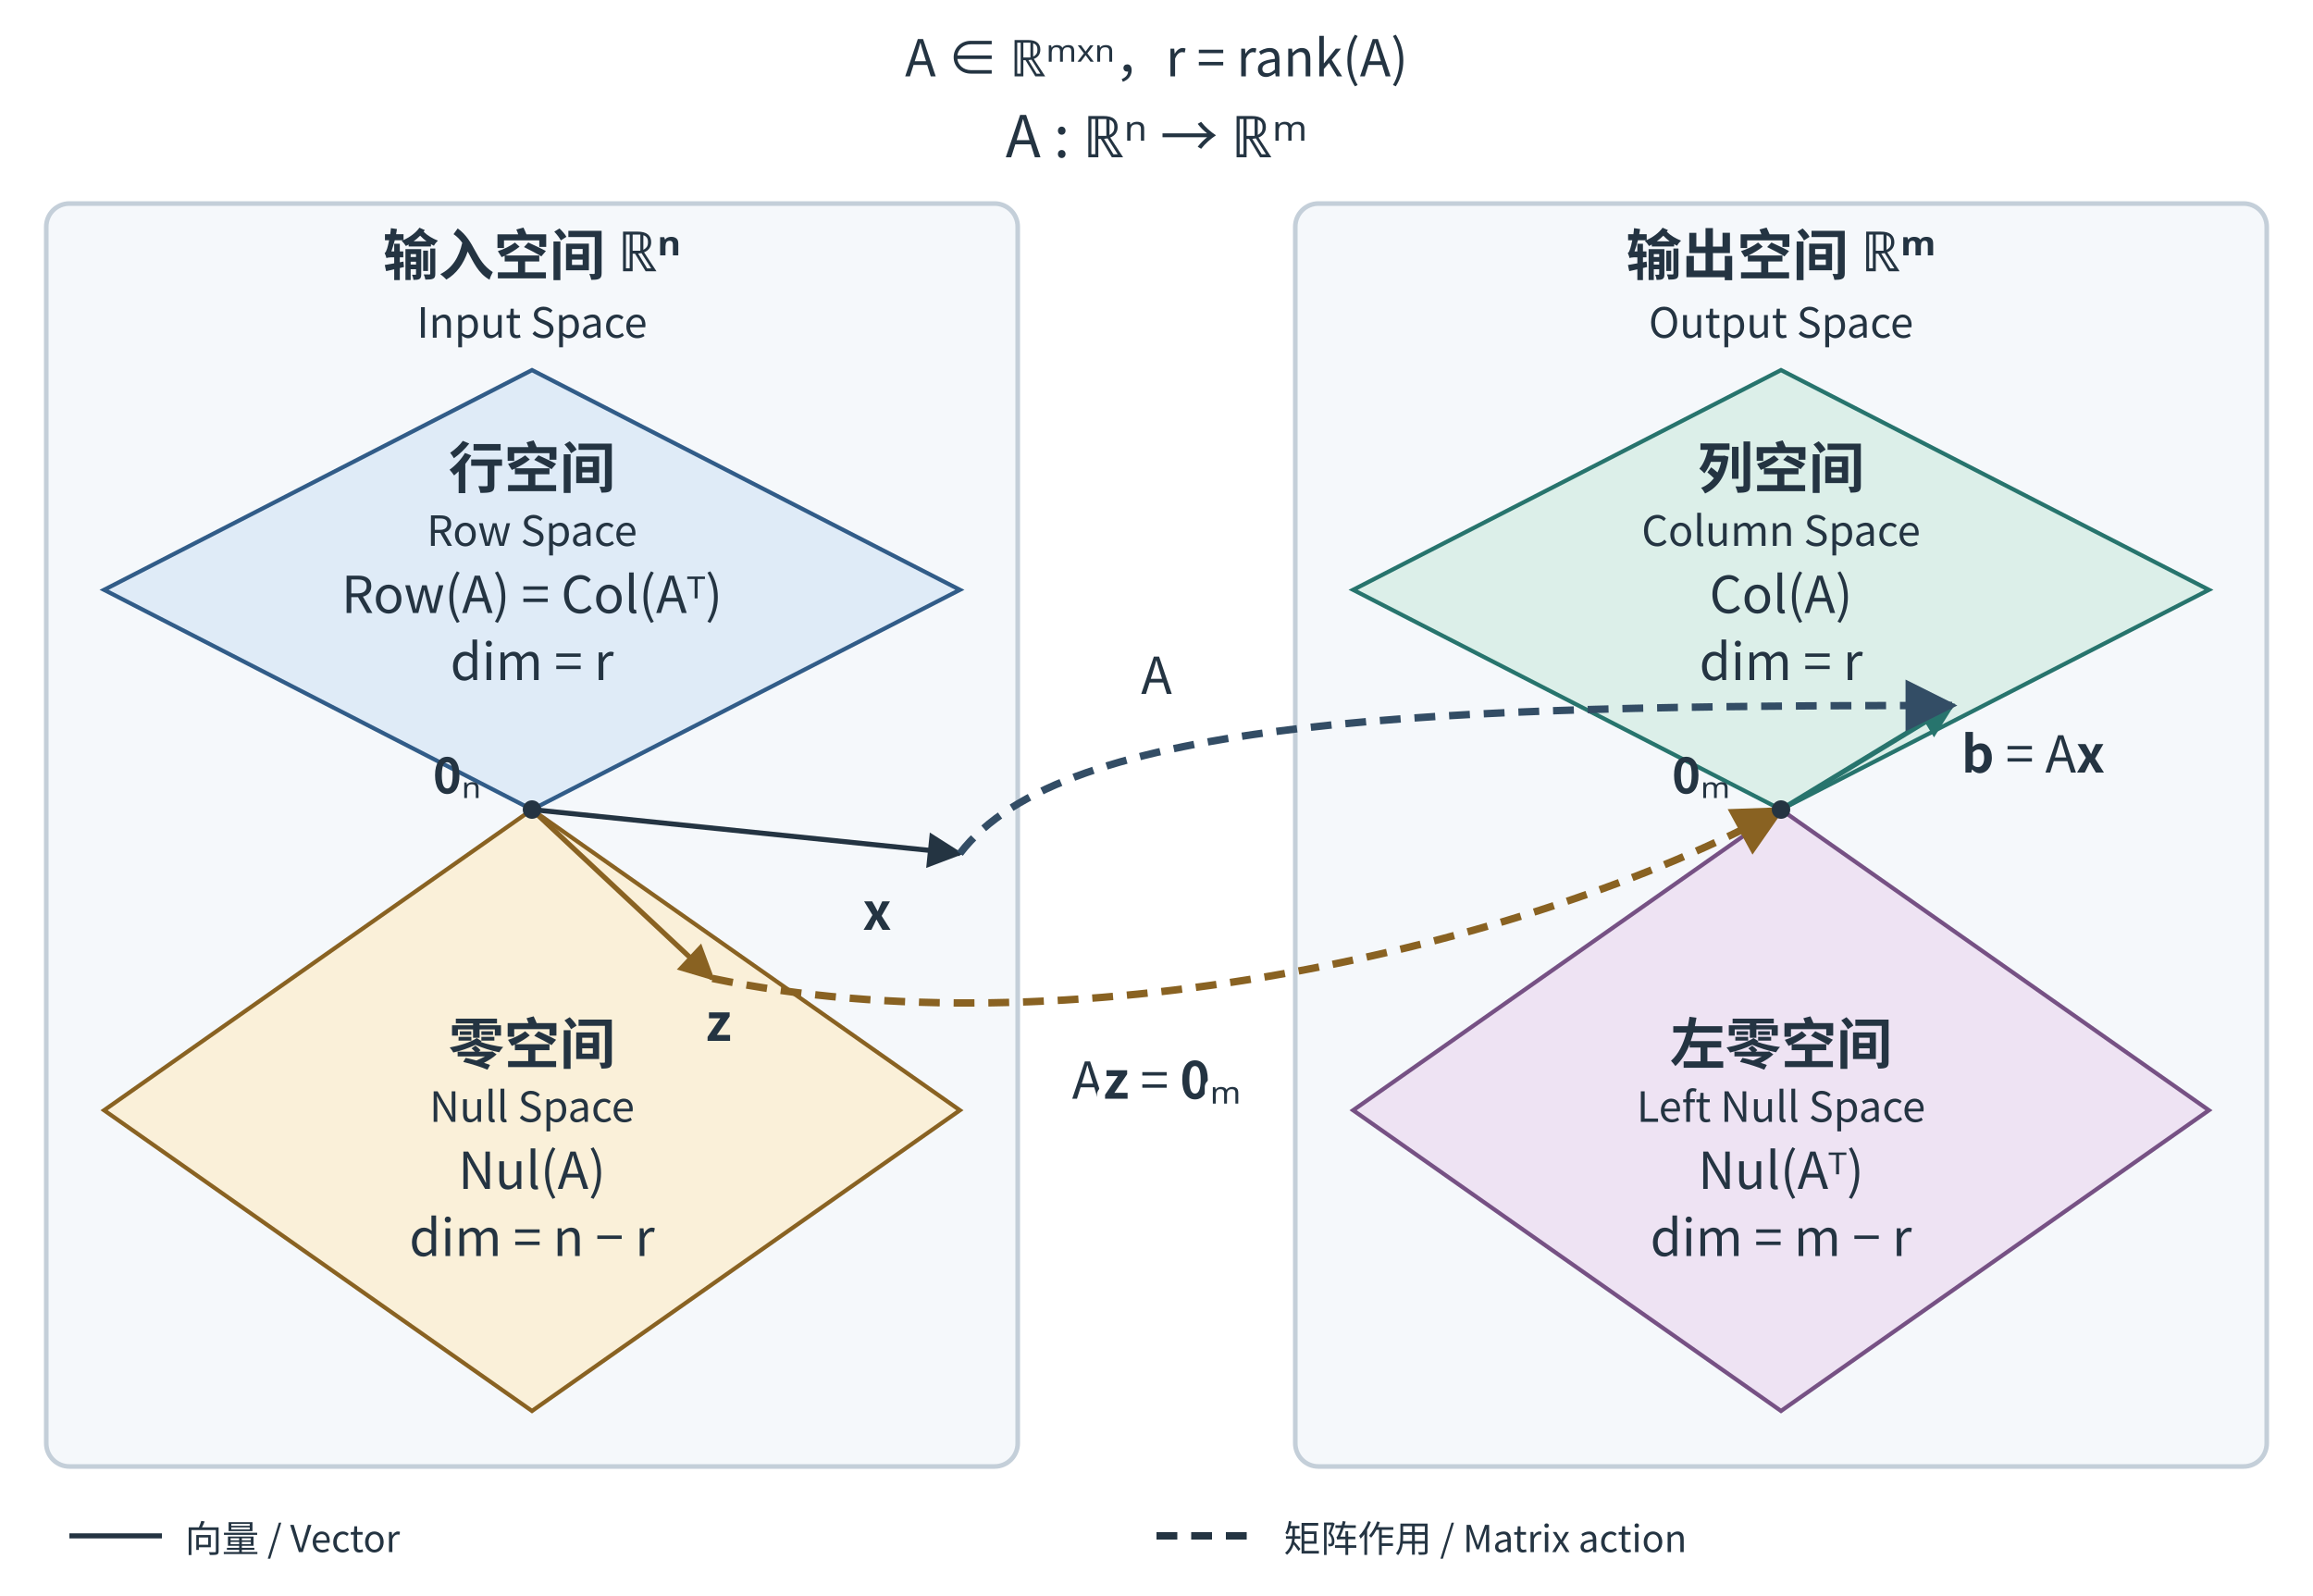
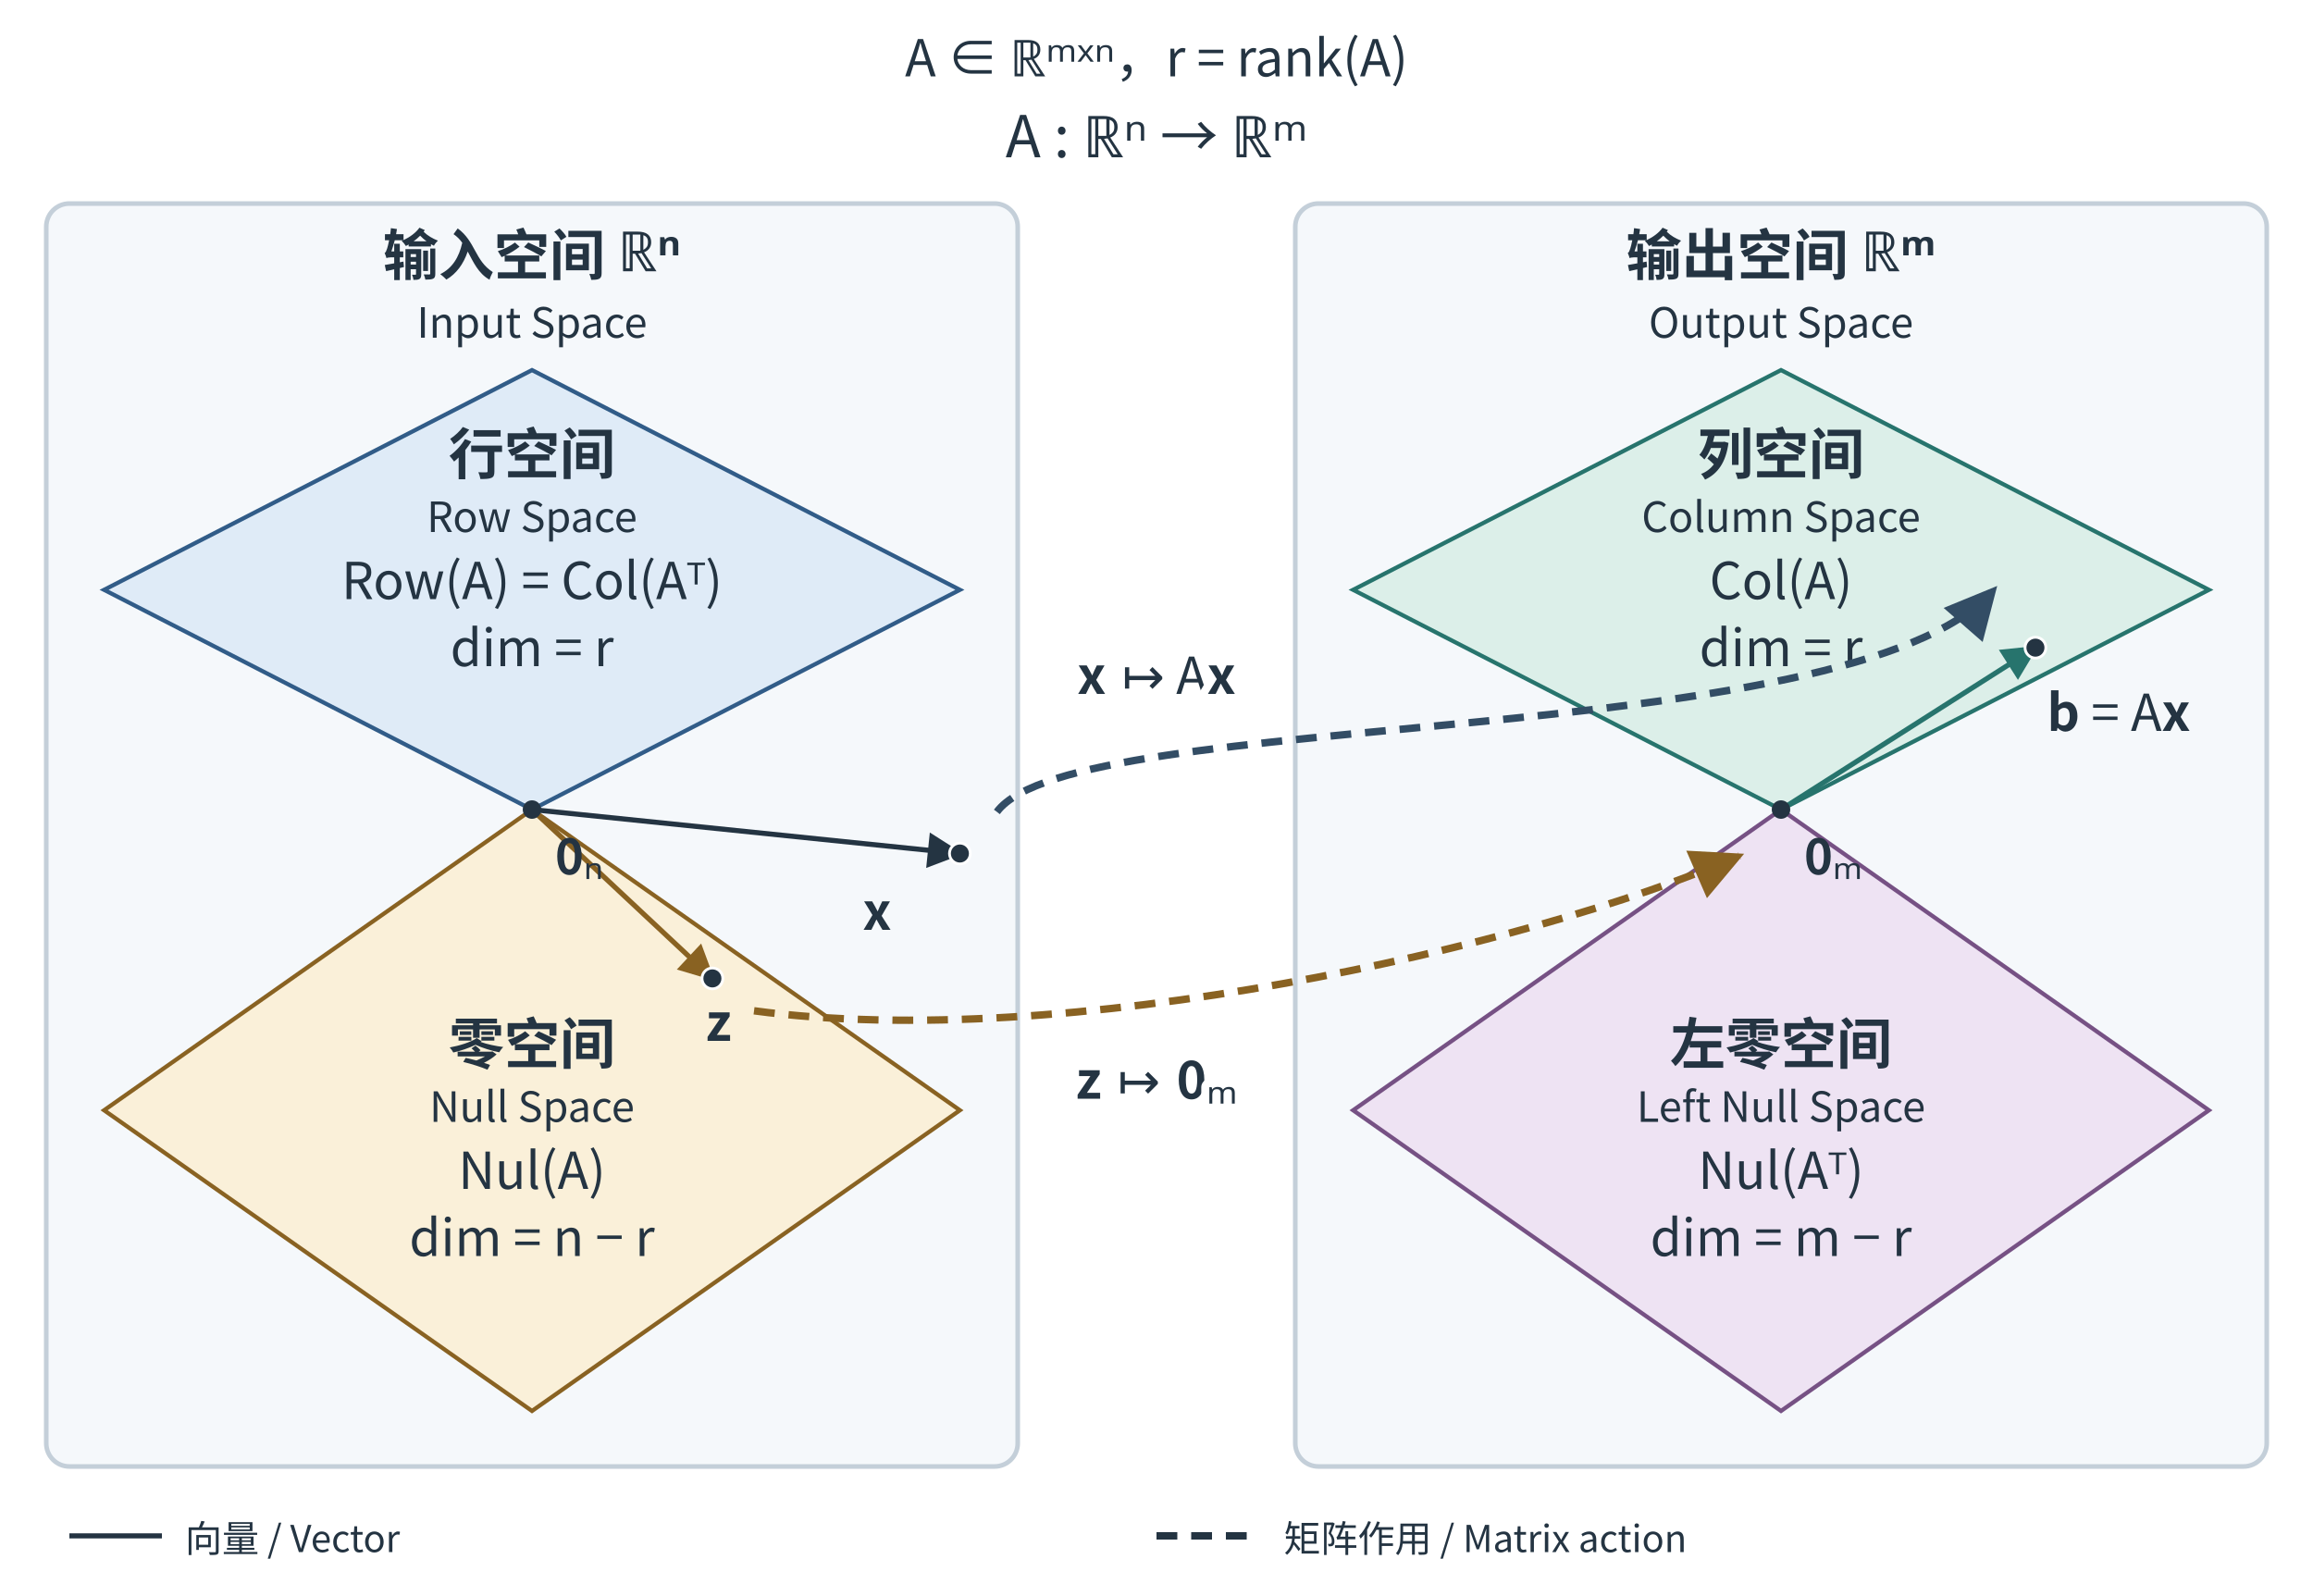
<svg xmlns="http://www.w3.org/2000/svg" viewBox="0 0 1000 690" role="img" aria-labelledby="title desc">
  <defs>
    <marker id="arrow" viewBox="0 0 10 10" refX="9" refY="5" markerWidth="7" markerHeight="7" orient="auto-start-reverse">
      <path d="M0 0L10 5L0 10Z" fill="context-stroke" />
    </marker>
  </defs>
  <style>text{font-family:"Noto Sans CJK SC","Noto Sans",sans-serif;fill:#243442}.label{font-size:21px;font-weight:600}.small{font-size:16px}.math{font-size:25px}.en{font-size:16px;fill:#42566a}</style>
  <rect width="1000" height="690" fill="white" />
  <style>.space-name{font-size:24px;font-weight:600}.space-en{font-size:18px}.formula{font-size:22px}.vec{font-weight:700}.action-label{font-size:22px;paint-order:stroke;stroke:white;stroke-width:7px;stroke-linejoin:round}.origin-label{font-size:21px}</style>
  <text x="500.0" y="33" class="formula" text-anchor="middle">A ∈ ℝᵐˣⁿ，r = rank(A)</text>
  <text x="500.0" y="68" class="math" text-anchor="middle">A : ℝⁿ → ℝᵐ</text>
  <rect x="20" y="88" width="420" height="546" rx="10" fill="#f5f8fb" stroke="#c4cfd9" stroke-width="2" stroke-dasharray="" />
  <text x="230" y="119" class="space-name" text-anchor="middle">输入空间 ℝⁿ</text>
  <text x="230" y="146" class="space-en" text-anchor="middle">Input Space</text>
  <rect x="560" y="88" width="420" height="546" rx="10" fill="#f5f8fb" stroke="#c4cfd9" stroke-width="2" stroke-dasharray="" />
  <text x="770" y="119" class="space-name" text-anchor="middle">输出空间 ℝᵐ</text>
  <text x="770" y="146" class="space-en" text-anchor="middle">Output Space</text>
  <polygon id="space-row" points="230,350 45,255 230,160 415,255" fill="#dfebf7" stroke="#315c88" stroke-width="1.8" />
-   <text x="230" y="211" class="space-name" text-anchor="middle">行空间</text>
-   <text x="230" y="236" class="space-en" text-anchor="middle">Row Space</text>
-   <text x="230" y="265" class="formula" text-anchor="middle">Row(A) = Col(Aᵀ)</text>
-   <text x="230" y="294" class="formula" text-anchor="middle">dim = r</text>
+   <text x="230" y="205" class="space-name" text-anchor="middle">行空间</text>
+   <text x="230" y="230" class="space-en" text-anchor="middle">Row Space</text>
+   <text x="230" y="259" class="formula" text-anchor="middle">Row(A) = Col(Aᵀ)</text>
+   <text x="230" y="288" class="formula" text-anchor="middle">dim = r</text>
  <polygon id="space-null" points="230,350 415,480 230,610 45,480" fill="#faf0d9" stroke="#896222" stroke-width="1.8" />
  <text x="230" y="460" class="space-name" text-anchor="middle">零空间</text>
  <text x="230" y="485" class="space-en" text-anchor="middle">Null Space</text>
  <text x="230" y="514" class="formula" text-anchor="middle">Nul(A)</text>
  <text x="230" y="543" class="formula" text-anchor="middle">dim = n − r</text>
  <polygon id="space-column" points="770,350 585,255 770,160 955,255" fill="#dcefe9" stroke="#27746d" stroke-width="1.8" />
-   <text x="770" y="211" class="space-name" text-anchor="middle">列空间</text>
-   <text x="770" y="236" class="space-en" text-anchor="middle">Column Space</text>
-   <text x="770" y="265" class="formula" text-anchor="middle">Col(A)</text>
-   <text x="770" y="294" class="formula" text-anchor="middle">dim = r</text>
+   <text x="770" y="205" class="space-name" text-anchor="middle">列空间</text>
+   <text x="770" y="230" class="space-en" text-anchor="middle">Column Space</text>
+   <text x="770" y="259" class="formula" text-anchor="middle">Col(A)</text>
+   <text x="770" y="288" class="formula" text-anchor="middle">dim = r</text>
  <polygon id="space-left-null" points="770,350 955,480 770,610 585,480" fill="#eee3f3" stroke="#765184" stroke-width="1.8" />
  <text x="770" y="460" class="space-name" text-anchor="middle">左零空间</text>
  <text x="770" y="485" class="space-en" text-anchor="middle">Left Null Space</text>
  <text x="770" y="514" class="formula" text-anchor="middle">Nul(Aᵀ)</text>
  <text x="770" y="543" class="formula" text-anchor="middle">dim = m − r</text>
  <path id="vector-general" d="M230 350 L415 369" fill="none" stroke="#243442" stroke-width="2.2" marker-end="url(#arrow)" />
  <path id="vector-null" d="M230 350 L308 423" fill="none" stroke="#896222" stroke-width="2.2" marker-end="url(#arrow)" />
-   <path id="vector-output" d="M770 350 L844 305" fill="none" stroke="#27746d" stroke-width="2.2" marker-end="url(#arrow)" />
-   <path id="action-general" d="M415 369 C460 310 620 305 844 305" fill="none" stroke="#334d65" stroke-width="3.2" stroke-dasharray="9 6" marker-end="url(#arrow)" />
-   <path id="action-null" d="M308 423 C460 455 660 410 770 350" fill="none" stroke="#896222" stroke-width="3.2" stroke-dasharray="9 6" marker-end="url(#arrow)" />
+   <path id="vector-output" d="M770 350 L880 280" fill="none" stroke="#27746d" stroke-width="2.2" marker-end="url(#arrow)" />
+   <path id="action-general" d="M431 351 C465 305 800 326 862 255" fill="none" stroke="#334d65" stroke-width="3.2" stroke-dasharray="9 6" marker-end="url(#arrow)" />
+   <path id="action-null" d="M326 437 C460 455 660 410 752 370" fill="none" stroke="#896222" stroke-width="3.2" stroke-dasharray="9 6" marker-end="url(#arrow)" />
+   <circle id="endpoint-general" cx="415" cy="369" r="4.5" fill="#243442" stroke="white" stroke-width="1.2" />
+   <circle id="endpoint-null" cx="308" cy="423" r="4.5" fill="#243442" stroke="white" stroke-width="1.2" />
+   <circle id="endpoint-output" cx="880" cy="280" r="4.5" fill="#243442" stroke="white" stroke-width="1.2" />
  <text x="373" y="402" class="formula" text-anchor="start">
    <tspan class="vec">x</tspan>
  </text>
  <text x="305" y="450" class="formula" text-anchor="start">
    <tspan class="vec">z</tspan>
  </text>
-   <text x="848" y="334" class="formula" text-anchor="start">
+   <text x="885" y="316" class="formula" text-anchor="start">
    <tspan class="vec">b</tspan> = A<tspan class="vec">x</tspan>
  </text>
-   <text x="500.0" y="300" class="action-label" text-anchor="middle">A</text>
-   <text x="500.0" y="475" class="action-label" text-anchor="middle">A<tspan class="vec">z</tspan> = <tspan class="vec">0</tspan>ₘ</text>
+   <text x="500.0" y="300" class="action-label" text-anchor="middle">
+     <tspan class="vec">x</tspan> ↦ A<tspan class="vec">x</tspan>
+   </text>
+   <text x="500.0" y="475" class="action-label" text-anchor="middle">
+     <tspan class="vec">z</tspan> ↦ <tspan class="vec">0</tspan>ₘ</text>
  <circle id="origin-ₙ" cx="230" cy="350" r="4" fill="#243442" />
-   <text x="208" y="343" class="origin-label" text-anchor="end">
+   <text x="240" y="378" class="origin-label" text-anchor="start">
    <tspan class="vec">0</tspan>ₙ</text>
  <circle id="origin-ₘ" cx="770" cy="350" r="4" fill="#243442" />
-   <text x="748" y="343" class="origin-label" text-anchor="end">
+   <text x="780" y="378" class="origin-label" text-anchor="start">
    <tspan class="vec">0</tspan>ₘ</text>
  <polyline points="30.00,664.00 70.00,664.00" fill="none" stroke="#243442" stroke-width="2.2" stroke-dasharray="" />
  <text x="80" y="671" class="small">向量 / Vector</text>
  <polyline points="500.00,664.00 545.00,664.00" fill="none" stroke="#243442" stroke-width="3.2" stroke-dasharray="9 6" />
  <text x="555.0" y="671" class="small">矩阵作用 / Matrix action</text>
</svg>
